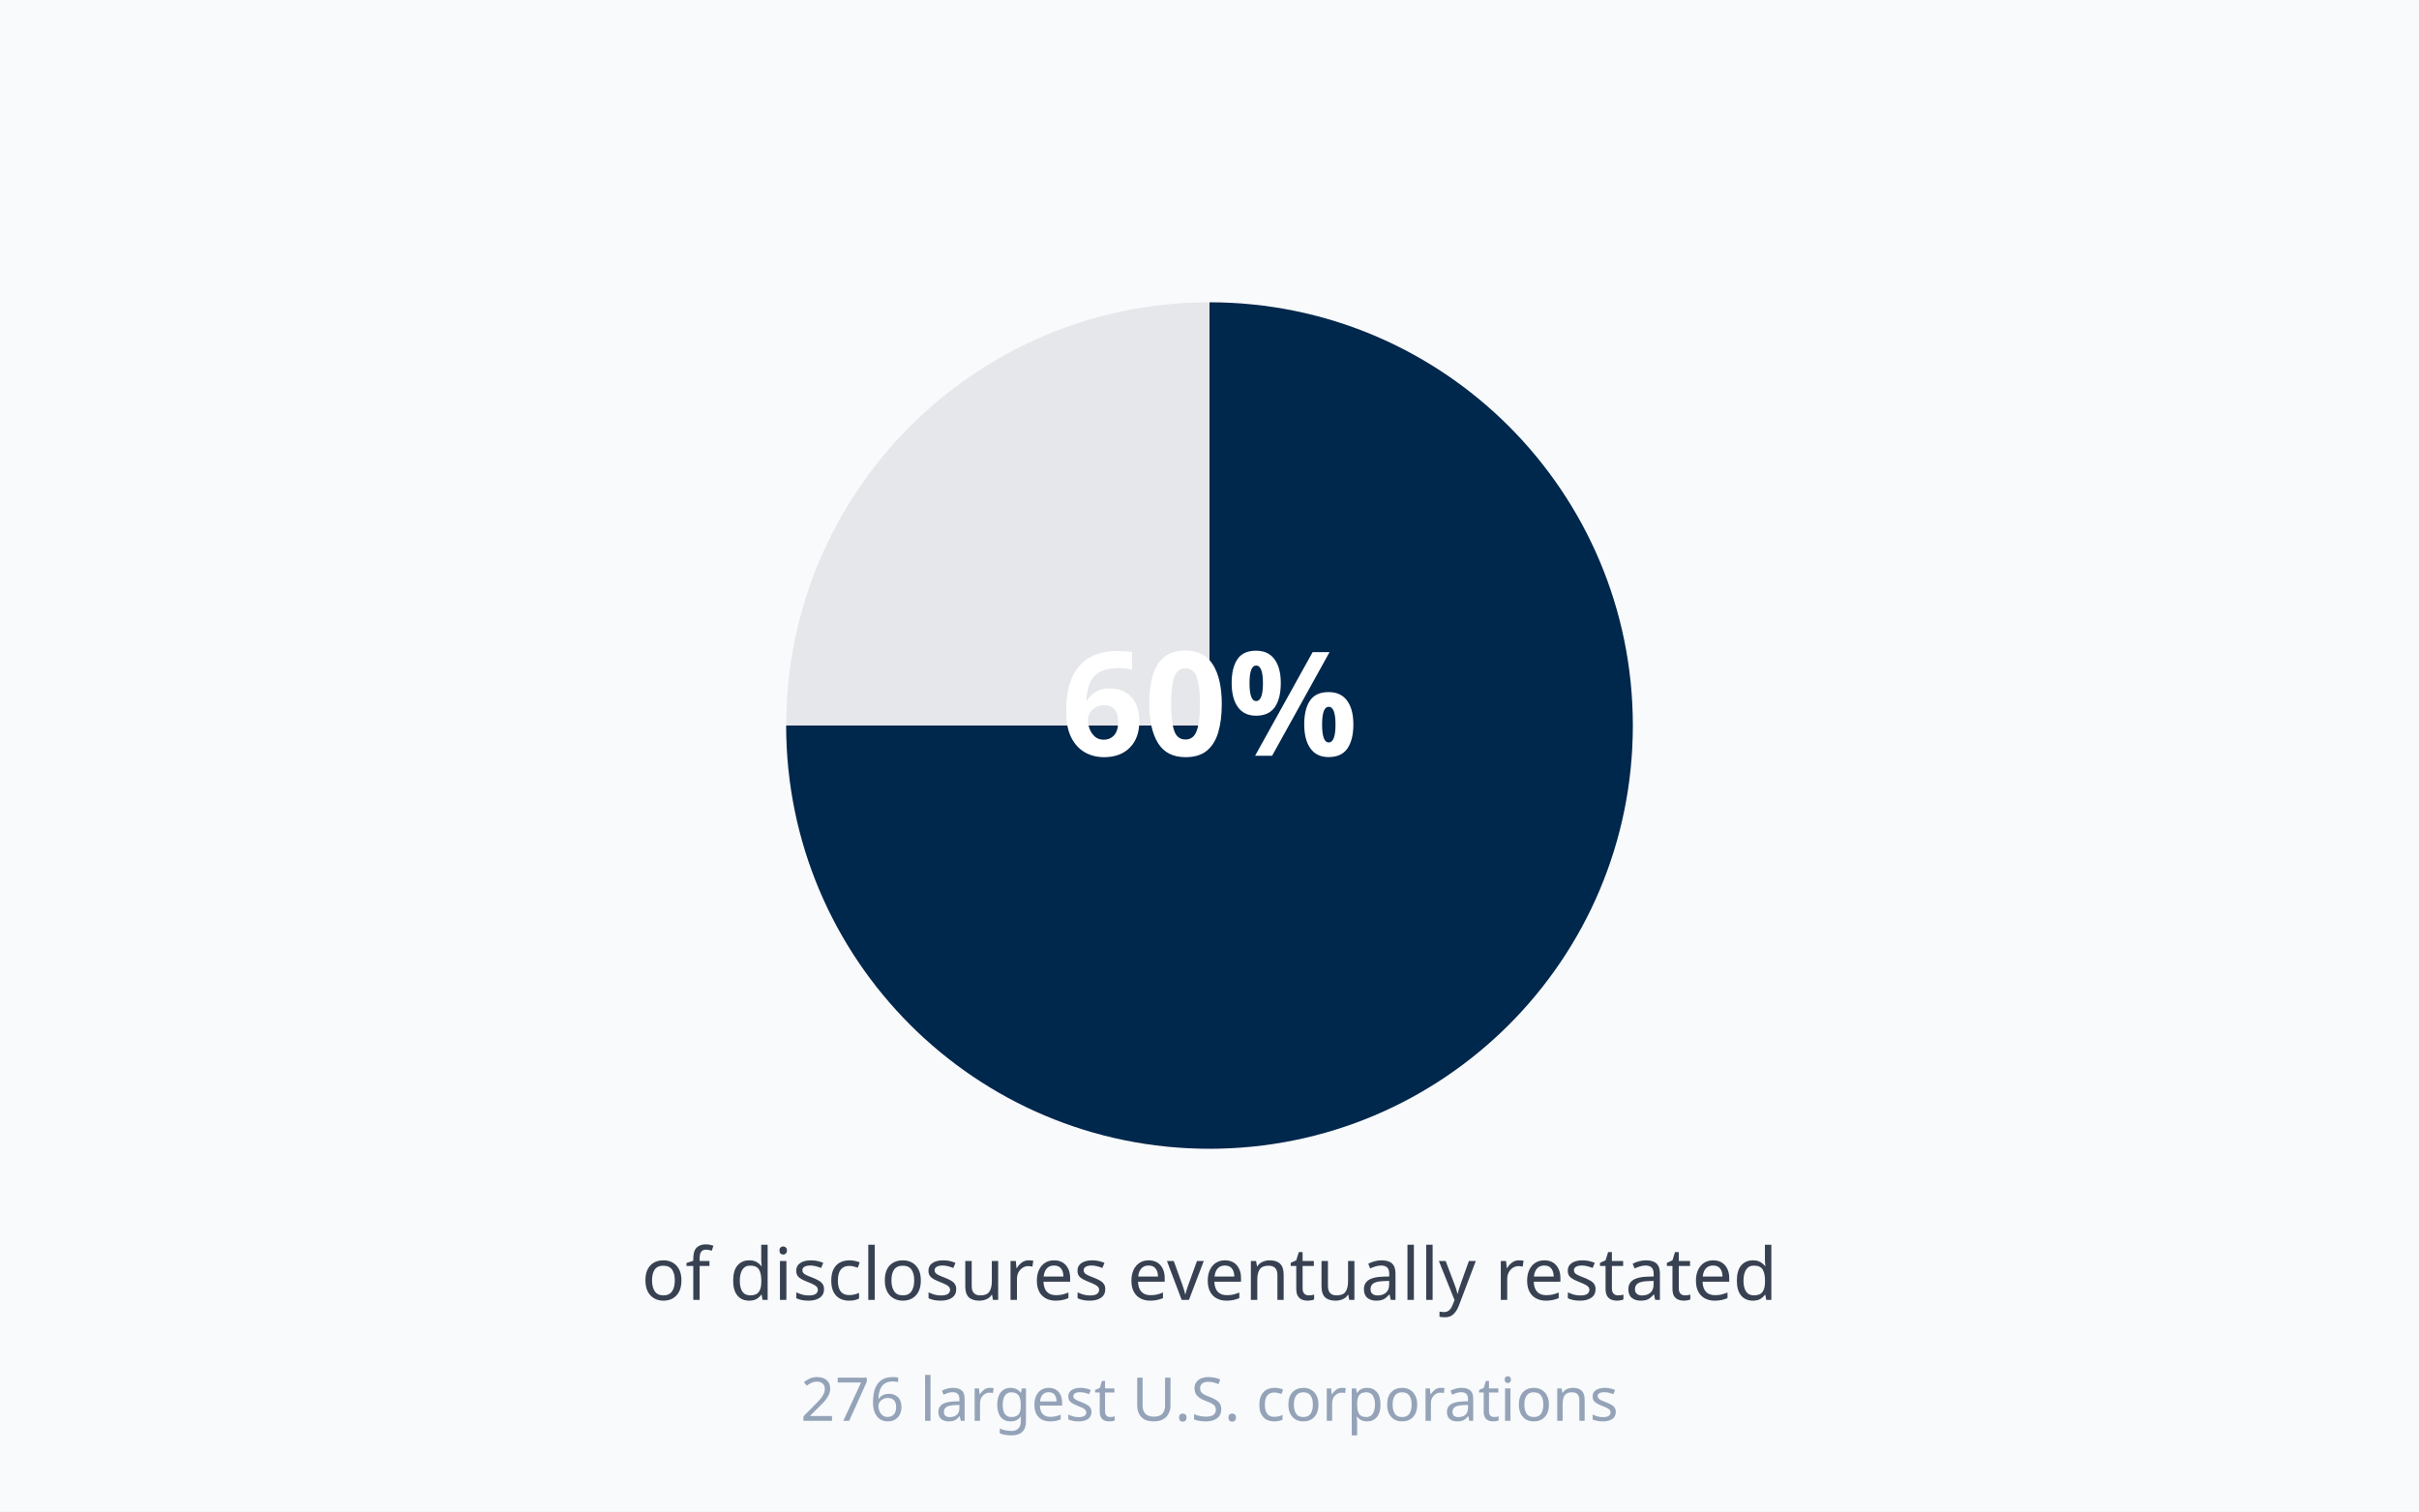
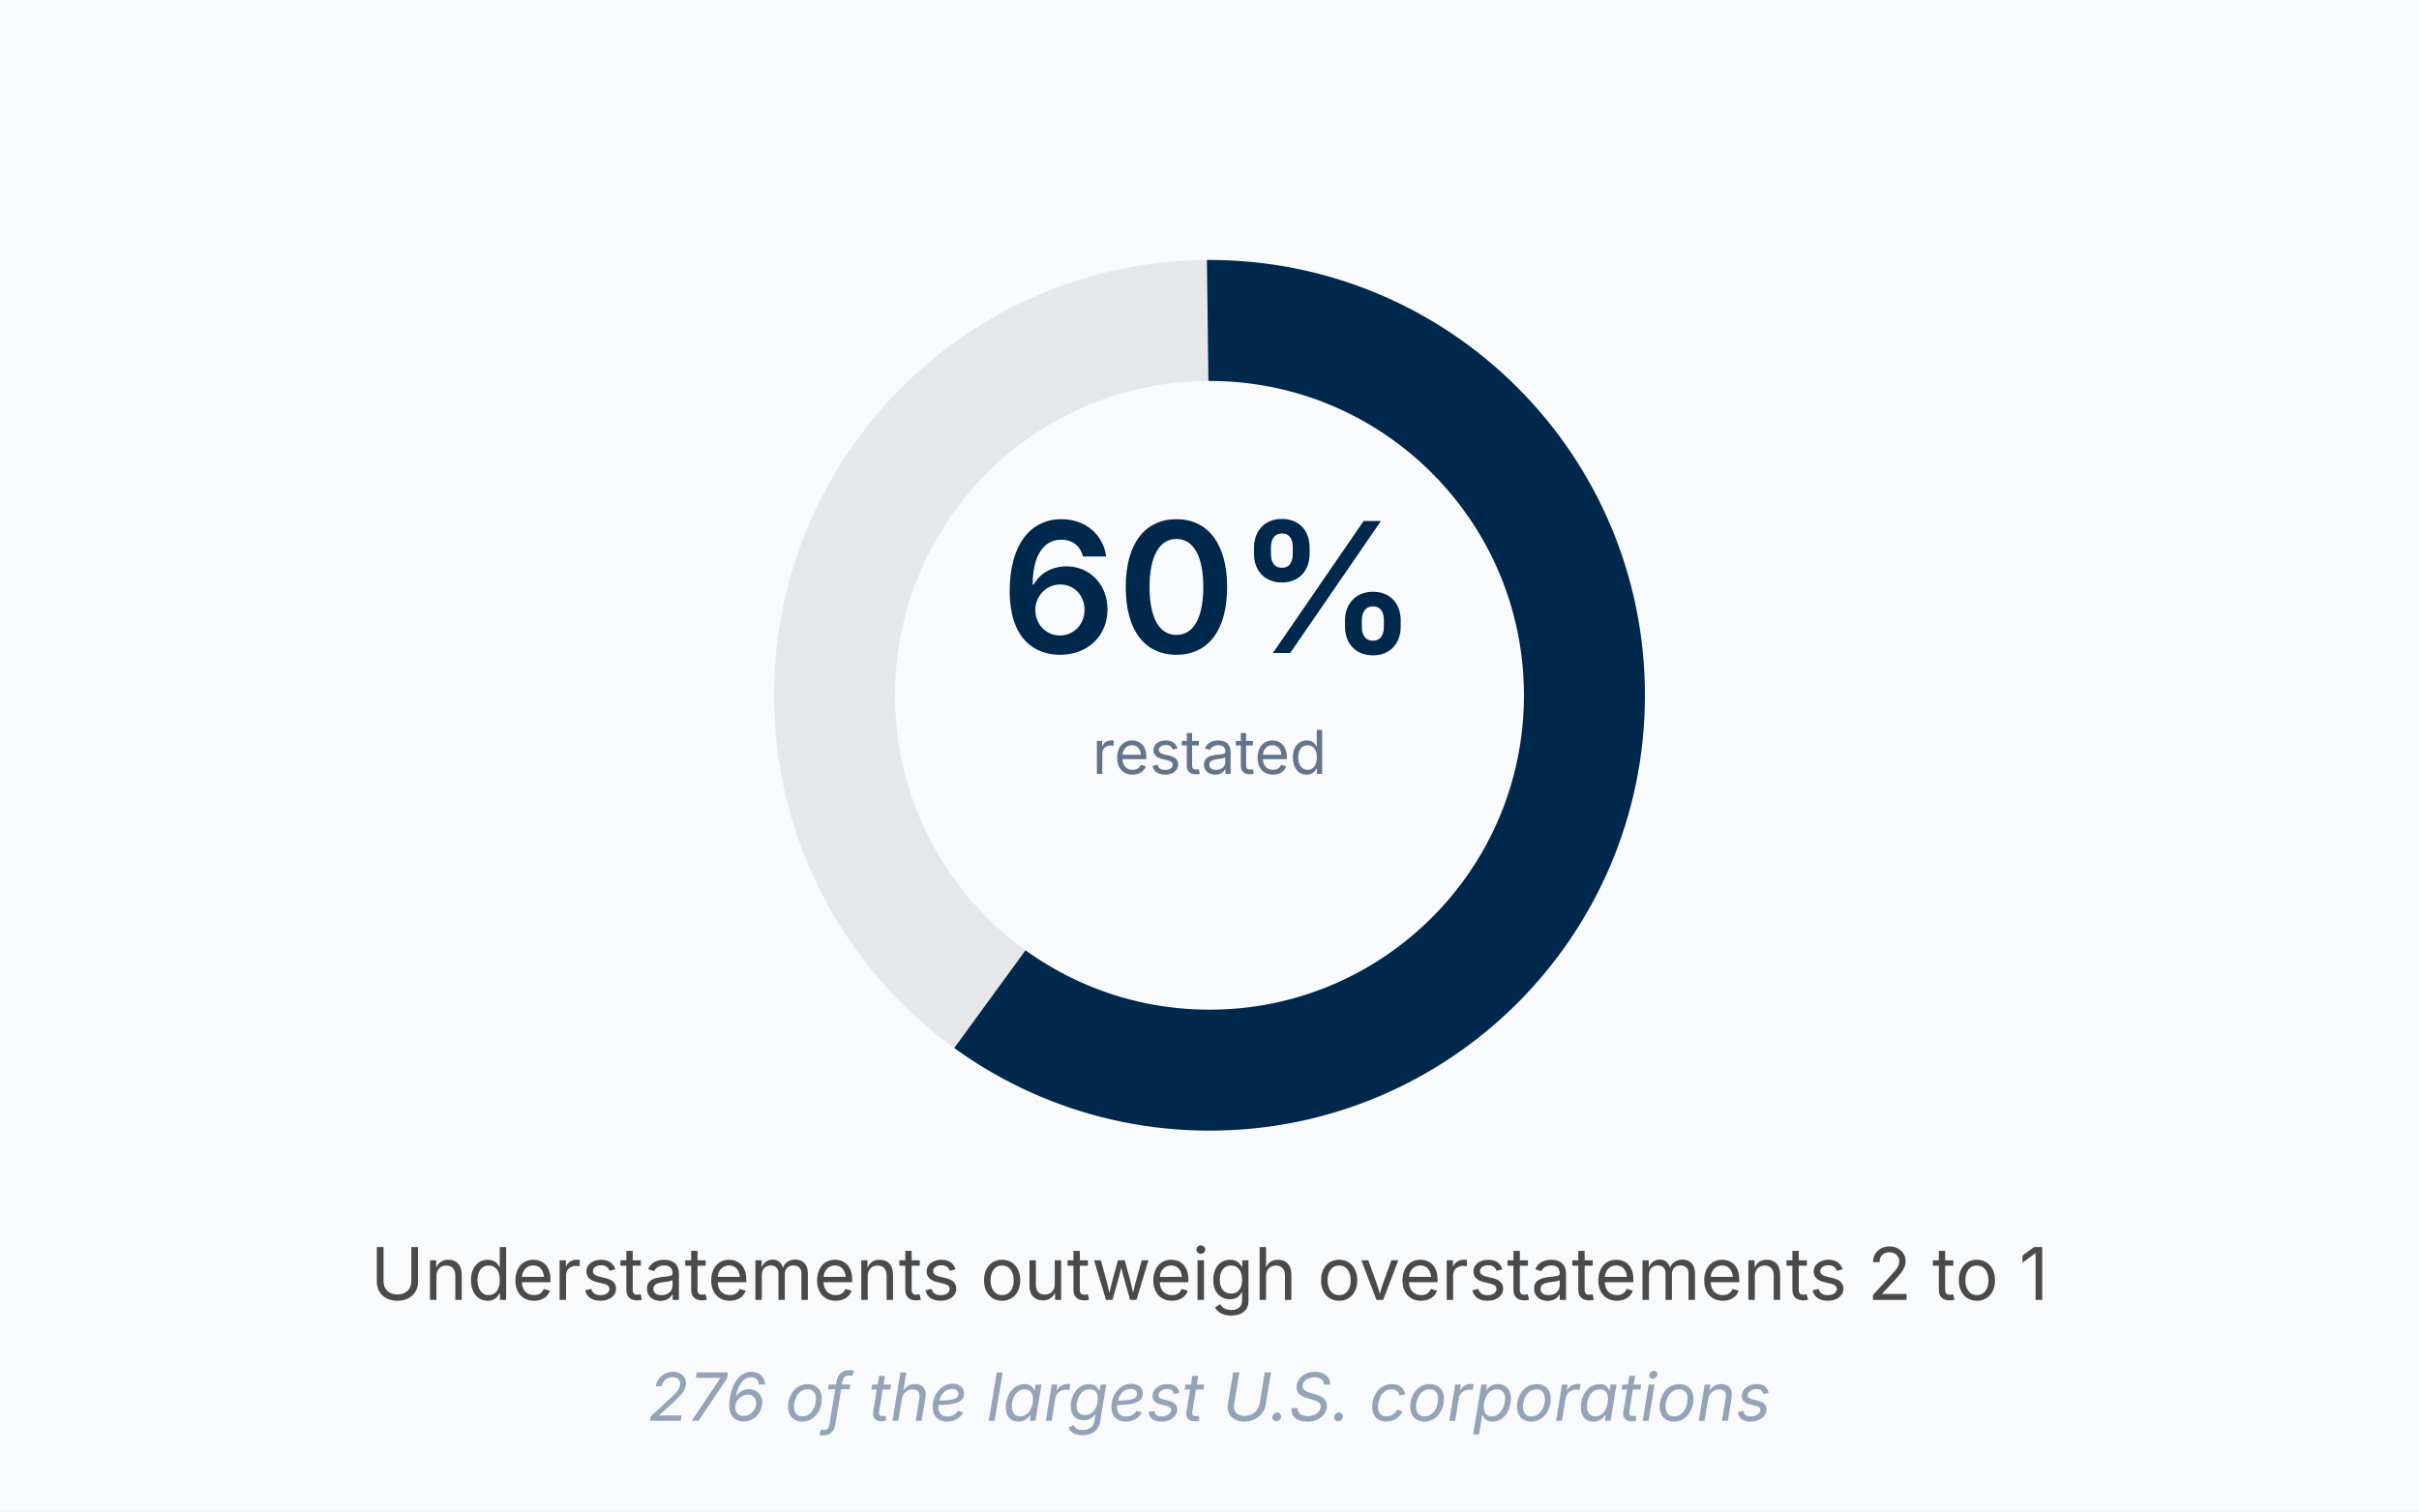
- <svg xmlns="http://www.w3.org/2000/svg" viewBox="0 0 400 250">
+ <svg xmlns="http://www.w3.org/2000/svg" viewBox="0 0 400 250" font-family="Inter, -apple-system, system-ui, sans-serif">
  <rect width="400" height="250" fill="#f8fafc" />
-   <circle cx="200" cy="120" r="70" fill="#e5e7eb" />
-   <path d="M200 120 L200 50 A70 70 0 1 1 130 120 Z" fill="#00274C" />
-   <text x="200" y="125" text-anchor="middle" font-family="system-ui" font-size="24" font-weight="600" fill="#ffffff">60%</text>
-   <text x="200" y="215" text-anchor="middle" font-family="system-ui" font-size="12" fill="#374151">of disclosures eventually restated</text>
-   <text x="200" y="235" text-anchor="middle" font-family="system-ui" font-size="10" fill="#94a3b8">276 largest U.S. corporations</text>
+   <circle cx="200" cy="115" r="62" fill="none" stroke="#e5e7eb" stroke-width="20" />
+   <circle cx="200" cy="115" r="62" fill="none" stroke="#00274C" stroke-width="20" stroke-dasharray="233.6 155.7" stroke-dashoffset="0" transform="rotate(-90 200 115)" />
+   <text x="200" y="108" text-anchor="middle" font-size="30" font-weight="600" fill="#00274C">60%</text>
+   <text x="200" y="128" text-anchor="middle" font-size="10" fill="#64748b">restated</text>
+   <text x="200" y="215" text-anchor="middle" font-size="12" fill="#4a4a4a">Understatements outweigh overstatements 2 to 1</text>
+   <text x="200" y="235" text-anchor="middle" font-size="11" fill="#94a3b8" font-style="italic">276 of the largest U.S. corporations</text>
</svg>
